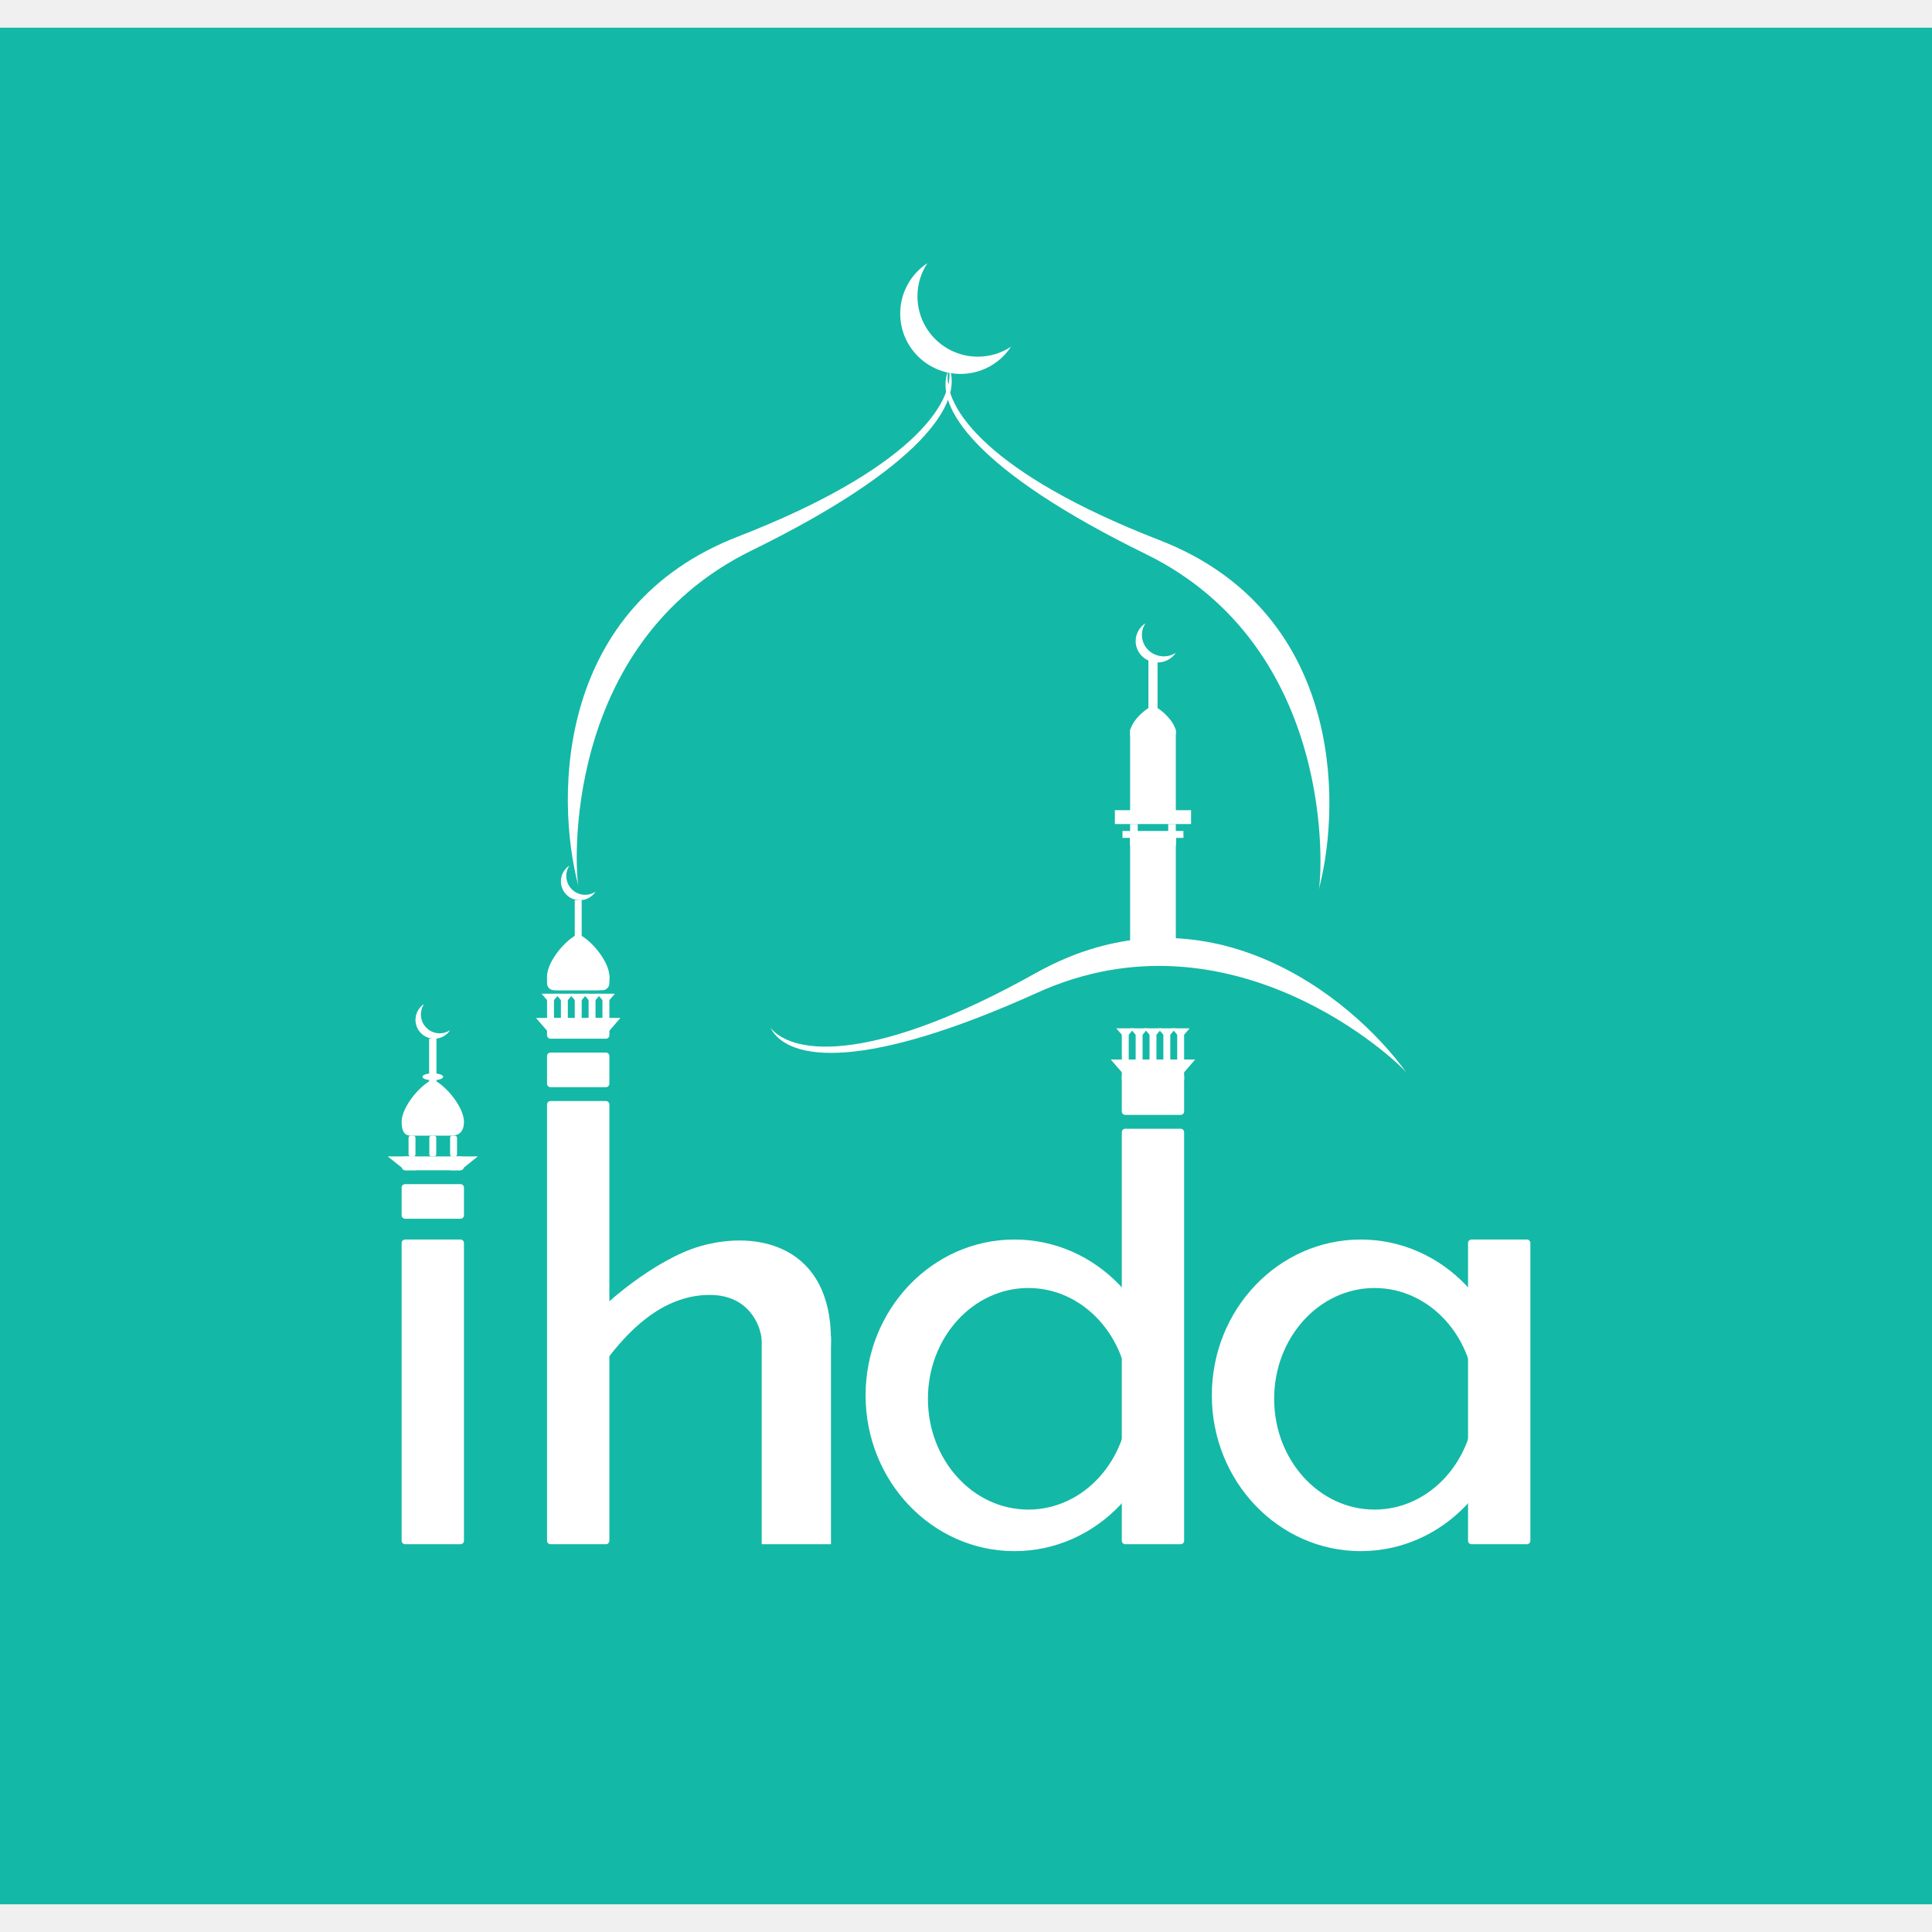
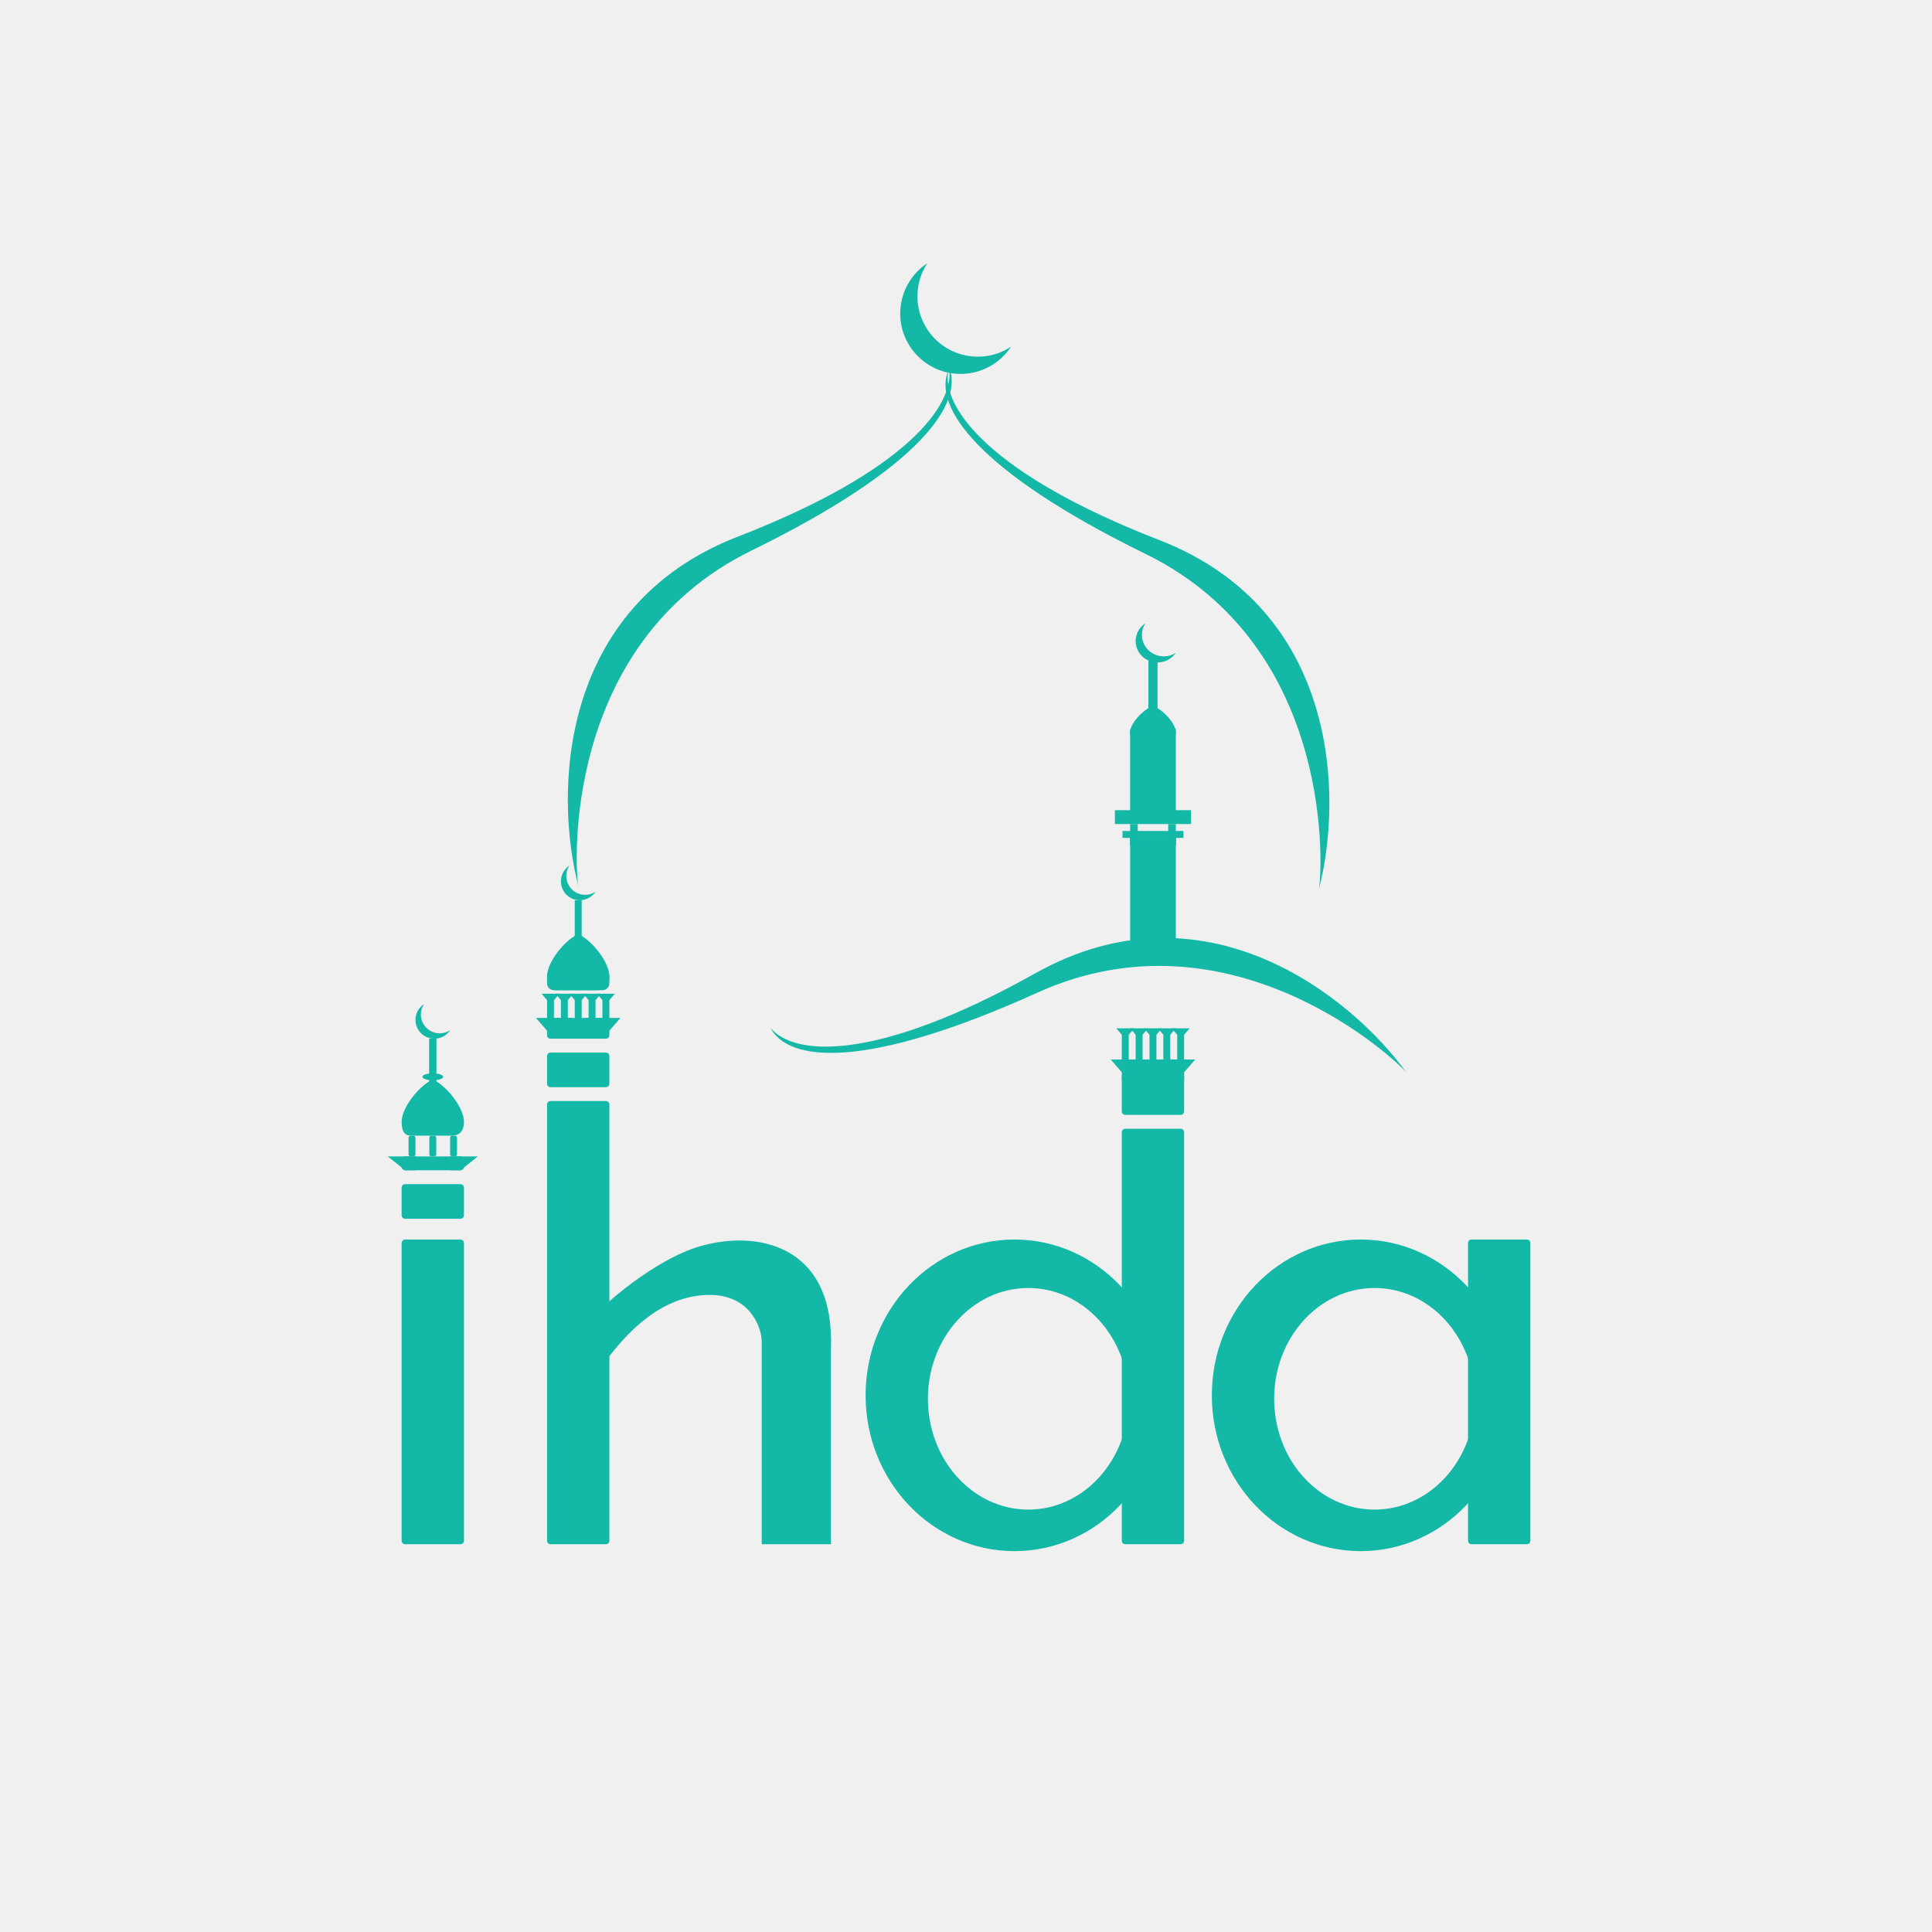
<svg xmlns="http://www.w3.org/2000/svg" width="1024" height="1024" viewBox="0 0 279 271" fill="none">
-   <rect width="279" height="271" fill="#14B8A6" />
-   <rect x="58" y="175" width="9" height="44" rx="0.5" fill="white" />
-   <rect x="212" y="175" width="9" height="44" rx="0.5" fill="white" />
-   <rect x="79" y="155" width="9" height="64" rx="0.5" fill="white" />
-   <rect x="162" y="159" width="9" height="60" rx="0.5" fill="white" />
-   <rect width="9" height="5" rx="0.5" transform="matrix(1 0 0 -1 79 153)" fill="white" />
-   <rect width="9" height="5" rx="0.5" transform="matrix(1 0 0 -1 58 172)" fill="white" />
-   <rect width="9" height="2" rx="0.5" transform="matrix(1 0 0 -1 58 165)" fill="white" />
-   <rect width="10" height="30" transform="matrix(1 0 0 -1 110 219)" fill="white" />
-   <path d="M101 176C94.848 177.809 87 184.167 84 188C84.167 190.833 85.1 195.7 87.5 192.5C90.5 188.5 95.5 183 102.5 183C108.1 183 109.833 187.333 110 189.5C113.333 194 120 200.3 120 189.5C120 176 109.5 173.5 101 176Z" fill="white" />
-   <path d="M146.5 175C158.374 175 168 185.074 168 197.5C168 209.926 158.374 220 146.5 220C134.626 220 125 209.926 125 197.5C125 185.074 134.626 175 146.5 175ZM148.5 182C140.492 182 134 189.163 134 198C134 206.837 140.492 214 148.5 214C156.508 214 163 206.837 163 198C163 189.163 156.508 182 148.5 182Z" fill="white" />
-   <path d="M196.5 175C208.374 175 218 185.074 218 197.5C218 209.926 208.374 220 196.5 220C184.626 220 175 209.926 175 197.5C175 185.074 184.626 175 196.5 175ZM198.5 182C190.492 182 184 189.163 184 198C184 206.837 190.492 214 198.5 214C206.508 214 213 206.837 213 198C213 189.163 206.508 182 198.5 182Z" fill="white" />
-   <path d="M69 163H65V165H66.5L69 163Z" fill="white" />
-   <path d="M56 163H60V165H58.5L56 163Z" fill="white" />
-   <rect x="59" y="160" width="1" height="3" rx="0.3" fill="white" />
-   <rect x="62" y="160" width="1" height="3" rx="0.3" fill="white" />
-   <rect x="65" y="160" width="1" height="3" rx="0.3" fill="white" />
-   <path d="M65.105 160H59.421C58.947 160 58 160 58 158C58 156 60.368 153 62.263 152H62.737C64.632 153 67 156 67 158C67 160 65.579 160 65.105 160Z" fill="white" />
-   <rect x="62" y="146" width="1" height="8" fill="white" />
-   <rect x="62" y="146" width="1" height="8" fill="white" />
-   <rect width="9" height="3" rx="0.5" transform="matrix(1 0 0 -1 79 146)" fill="white" />
-   <rect width="9" height="3" rx="1" transform="matrix(1 0 0 -1 79 139)" fill="white" />
-   <path d="M87 146L89.598 143H84.402L87 146Z" fill="white" />
-   <path d="M80 146L82.598 143H77.402L80 146Z" fill="white" />
-   <rect x="79" y="140" width="1" height="4" rx="0.5" fill="white" />
-   <rect x="81" y="140" width="1" height="4" rx="0.5" fill="white" />
-   <rect x="85" y="140" width="1" height="4" rx="0.5" fill="white" />
-   <rect x="83" y="140" width="1" height="4" rx="0.5" fill="white" />
-   <rect x="87" y="140" width="1" height="4" rx="0.5" fill="white" />
-   <path d="M86.105 139H80.421C79.947 139 79 139 79 137C79 135 81.368 132 83.263 131H83.737C85.632 132 88 135 88 137C88 139 86.579 139 86.105 139Z" fill="white" />
-   <rect x="83" y="126" width="1" height="8" fill="white" />
-   <ellipse cx="62.5" cy="151.5" rx="1.5" ry="0.5" fill="white" />
-   <path d="M61.228 141C60.945 141.43 60.778 141.944 60.778 142.497C60.778 144.001 61.998 145.222 63.503 145.222C64.057 145.222 64.571 145.054 65.001 144.771C64.514 145.51 63.677 146 62.725 146C61.22 146 60 144.78 60 143.275C60 142.324 60.489 141.487 61.228 141Z" fill="white" />
-   <rect width="9" height="6" rx="0.5" transform="matrix(1 0 0 -1 162 157)" fill="white" />
-   <rect width="9" height="3" transform="matrix(1 0 0 -1 162 152)" fill="white" />
-   <path d="M170 152L172.598 149H167.402L170 152Z" fill="white" />
-   <path d="M163 152L165.598 149H160.402L163 152Z" fill="white" />
-   <path d="M162.5 146L163.799 144.5H161.201L162.5 146Z" fill="white" />
-   <path d="M164.5 146L165.799 144.5H163.201L164.5 146Z" fill="white" />
-   <path d="M166.5 146L167.799 144.5H165.201L166.5 146Z" fill="white" />
-   <path d="M168.5 146L169.799 144.5H167.201L168.5 146Z" fill="white" />
-   <path d="M170.5 146L171.799 144.5H169.201L170.5 146Z" fill="white" />
-   <rect x="168" y="145" width="1" height="5" rx="0.5" fill="white" />
-   <rect x="170" y="145" width="1" height="5" rx="0.5" fill="white" />
-   <rect x="162" y="145" width="1" height="5" rx="0.5" fill="white" />
-   <rect x="164" y="145" width="1" height="5" rx="0.5" fill="white" />
-   <path d="M82.228 121C81.945 121.43 81.778 121.944 81.778 122.497C81.778 124.001 82.998 125.222 84.503 125.222C85.057 125.222 85.571 125.054 86.001 124.771C85.514 125.51 84.677 126 83.725 126C82.22 126 81 124.78 81 123.275C81 122.324 81.489 121.487 82.228 121Z" fill="white" />
-   <path d="M133.926 34C133.019 35.375 132.49 37.021 132.49 38.791C132.49 43.605 136.394 47.508 141.208 47.508C142.977 47.508 144.622 46.979 145.997 46.073C144.438 48.437 141.761 49.998 138.717 49.998C133.903 49.998 130 46.096 130 41.282C130 38.238 131.561 35.559 133.926 34Z" fill="white" />
-   <rect x="166" y="145" width="1" height="5" rx="0.5" fill="white" />
-   <path d="M79.5 141L80.799 139.5H78.201L79.5 141Z" fill="white" />
-   <path d="M81.5 141L82.799 139.5H80.201L81.5 141Z" fill="white" />
-   <path d="M83.5 141L84.799 139.5H82.201L83.5 141Z" fill="white" />
-   <path d="M85.5 141L86.799 139.5H84.201L85.5 141Z" fill="white" />
-   <path d="M87.5 141L88.799 139.5H86.201L87.5 141Z" fill="white" />
-   <rect x="163.2" y="101" width="6.6" height="13" rx="0.5" fill="white" />
-   <path d="M168.411 103H164.242C163.895 103 163.2 103 163.2 101.75C163.2 100.5 164.937 98.625 166.326 98H166.674C168.063 98.625 169.8 100.5 169.8 101.75C169.8 103 168.758 103 168.411 103Z" fill="white" />
-   <rect x="165.842" y="90.667" width="1.32" height="9.067" fill="white" />
-   <path d="M165.425 86C165.096 86.487 164.903 87.07 164.903 87.697C164.904 89.402 166.319 90.784 168.064 90.784C168.706 90.784 169.303 90.596 169.802 90.274C169.236 91.112 168.265 91.666 167.161 91.666C165.415 91.666 164 90.284 164 88.579C164 87.501 164.567 86.552 165.425 86Z" fill="white" />
-   <rect x="161" y="113" width="11" height="2" fill="white" />
-   <rect x="162.1" y="116" width="8.8" height="1" fill="white" />
-   <rect x="163.2" y="117" width="6.6" height="1" fill="white" />
-   <rect x="163.2" y="117" width="6.6" height="16" fill="white" />
-   <rect x="163.2" y="115" width="1.1" height="3" fill="white" />
-   <rect x="168.7" y="115" width="1.1" height="3" fill="white" />
-   <path d="M108.537 75.5C80.854 89.059 83.037 122 83.537 124C80.037 110.667 80.564 83.571 106.537 73.5C131.037 64 138.037 54.333 137.037 49C139.204 54.167 133.037 63.5 108.537 75.5Z" fill="white" />
-   <path d="M165.44 76C193.122 89.559 190.94 122.5 190.44 124.5C193.94 111.167 193.412 84.071 167.44 74C142.94 64.5 135.94 54.833 136.94 49.5C134.773 54.667 140.94 64 165.44 76Z" fill="white" />
-   <path d="M149.839 139.337C177.924 126.633 201.928 149.299 203.151 150.958C195.102 139.767 173.878 122.914 149.571 136.521C126.642 149.356 114.731 148.595 111.257 144.427C113.859 149.388 124.982 150.58 149.839 139.337Z" fill="white" />
+   <rect x="58" y="175" width="9" height="44" rx="0.5" fill="#14B8A6" />
+   <rect x="212" y="175" width="9" height="44" rx="0.5" fill="#14B8A6" />
+   <rect x="79" y="155" width="9" height="64" rx="0.5" fill="#14B8A6" />
+   <rect x="162" y="159" width="9" height="60" rx="0.5" fill="#14B8A6" />
+   <rect width="9" height="5" rx="0.5" transform="matrix(1 0 0 -1 79 153)" fill="#14B8A6" />
+   <rect width="9" height="5" rx="0.5" transform="matrix(1 0 0 -1 58 172)" fill="#14B8A6" />
+   <rect width="9" height="2" rx="0.5" transform="matrix(1 0 0 -1 58 165)" fill="#14B8A6" />
+   <rect width="10" height="30" transform="matrix(1 0 0 -1 110 219)" fill="#14B8A6" />
+   <path d="M101 176C94.848 177.809 87 184.167 84 188C84.167 190.833 85.1 195.7 87.5 192.5C90.5 188.5 95.5 183 102.5 183C108.1 183 109.833 187.333 110 189.5C113.333 194 120 200.3 120 189.5C120 176 109.5 173.5 101 176Z" fill="#14B8A6" />
+   <path d="M146.5 175C158.374 175 168 185.074 168 197.5C168 209.926 158.374 220 146.5 220C134.626 220 125 209.926 125 197.5C125 185.074 134.626 175 146.5 175ZM148.5 182C140.492 182 134 189.163 134 198C134 206.837 140.492 214 148.5 214C156.508 214 163 206.837 163 198C163 189.163 156.508 182 148.5 182Z" fill="#14B8A6" />
+   <path d="M196.5 175C208.374 175 218 185.074 218 197.5C218 209.926 208.374 220 196.5 220C184.626 220 175 209.926 175 197.5C175 185.074 184.626 175 196.5 175ZM198.5 182C190.492 182 184 189.163 184 198C184 206.837 190.492 214 198.5 214C206.508 214 213 206.837 213 198C213 189.163 206.508 182 198.5 182Z" fill="#14B8A6" />
+   <path d="M69 163H65V165H66.5L69 163Z" fill="#14B8A6" />
+   <path d="M56 163H60V165H58.5L56 163Z" fill="#14B8A6" />
+   <rect x="59" y="160" width="1" height="3" rx="0.3" fill="#14B8A6" />
+   <rect x="62" y="160" width="1" height="3" rx="0.3" fill="#14B8A6" />
+   <rect x="65" y="160" width="1" height="3" rx="0.3" fill="#14B8A6" />
+   <path d="M65.105 160H59.421C58.947 160 58 160 58 158C58 156 60.368 153 62.263 152H62.737C64.632 153 67 156 67 158C67 160 65.579 160 65.105 160Z" fill="#14B8A6" />
+   <rect x="62" y="146" width="1" height="8" fill="#14B8A6" />
+   <rect x="62" y="146" width="1" height="8" fill="#14B8A6" />
+   <rect width="9" height="3" rx="0.5" transform="matrix(1 0 0 -1 79 146)" fill="#14B8A6" />
+   <rect width="9" height="3" rx="1" transform="matrix(1 0 0 -1 79 139)" fill="#14B8A6" />
+   <path d="M87 146L89.598 143H84.402L87 146Z" fill="#14B8A6" />
+   <path d="M80 146L82.598 143H77.402L80 146Z" fill="#14B8A6" />
+   <rect x="79" y="140" width="1" height="4" rx="0.5" fill="#14B8A6" />
+   <rect x="81" y="140" width="1" height="4" rx="0.5" fill="#14B8A6" />
+   <rect x="85" y="140" width="1" height="4" rx="0.5" fill="#14B8A6" />
+   <rect x="83" y="140" width="1" height="4" rx="0.5" fill="#14B8A6" />
+   <rect x="87" y="140" width="1" height="4" rx="0.5" fill="#14B8A6" />
+   <path d="M86.105 139H80.421C79.947 139 79 139 79 137C79 135 81.368 132 83.263 131H83.737C85.632 132 88 135 88 137C88 139 86.579 139 86.105 139Z" fill="#14B8A6" />
+   <rect x="83" y="126" width="1" height="8" fill="#14B8A6" />
+   <ellipse cx="62.5" cy="151.5" rx="1.5" ry="0.5" fill="#14B8A6" />
+   <path d="M61.228 141C60.945 141.43 60.778 141.944 60.778 142.497C60.778 144.001 61.998 145.222 63.503 145.222C64.057 145.222 64.571 145.054 65.001 144.771C64.514 145.51 63.677 146 62.725 146C61.22 146 60 144.78 60 143.275C60 142.324 60.489 141.487 61.228 141Z" fill="#14B8A6" />
+   <rect width="9" height="6" rx="0.5" transform="matrix(1 0 0 -1 162 157)" fill="#14B8A6" />
+   <rect width="9" height="3" transform="matrix(1 0 0 -1 162 152)" fill="#14B8A6" />
+   <path d="M170 152L172.598 149H167.402L170 152Z" fill="#14B8A6" />
+   <path d="M163 152L165.598 149H160.402L163 152Z" fill="#14B8A6" />
+   <path d="M162.5 146L163.799 144.5H161.201L162.5 146Z" fill="#14B8A6" />
+   <path d="M164.5 146L165.799 144.5H163.201L164.5 146Z" fill="#14B8A6" />
+   <path d="M166.5 146L167.799 144.5H165.201L166.5 146Z" fill="#14B8A6" />
+   <path d="M168.5 146L169.799 144.5H167.201L168.5 146Z" fill="#14B8A6" />
+   <path d="M170.5 146L171.799 144.5H169.201L170.5 146Z" fill="#14B8A6" />
+   <rect x="168" y="145" width="1" height="5" rx="0.5" fill="#14B8A6" />
+   <rect x="170" y="145" width="1" height="5" rx="0.5" fill="#14B8A6" />
+   <rect x="162" y="145" width="1" height="5" rx="0.5" fill="#14B8A6" />
+   <rect x="164" y="145" width="1" height="5" rx="0.5" fill="#14B8A6" />
+   <path d="M82.228 121C81.945 121.43 81.778 121.944 81.778 122.497C81.778 124.001 82.998 125.222 84.503 125.222C85.057 125.222 85.571 125.054 86.001 124.771C85.514 125.51 84.677 126 83.725 126C82.22 126 81 124.78 81 123.275C81 122.324 81.489 121.487 82.228 121Z" fill="#14B8A6" />
+   <path d="M133.926 34C133.019 35.375 132.49 37.021 132.49 38.791C132.49 43.605 136.394 47.508 141.208 47.508C142.977 47.508 144.622 46.979 145.997 46.073C144.438 48.437 141.761 49.998 138.717 49.998C133.903 49.998 130 46.096 130 41.282C130 38.238 131.561 35.559 133.926 34Z" fill="#14B8A6" />
+   <rect x="166" y="145" width="1" height="5" rx="0.5" fill="#14B8A6" />
+   <path d="M79.5 141L80.799 139.5H78.201L79.5 141Z" fill="#14B8A6" />
+   <path d="M81.5 141L82.799 139.5H80.201L81.5 141Z" fill="#14B8A6" />
+   <path d="M83.5 141L84.799 139.5H82.201L83.5 141Z" fill="#14B8A6" />
+   <path d="M85.5 141L86.799 139.5H84.201L85.5 141Z" fill="#14B8A6" />
+   <path d="M87.5 141L88.799 139.5H86.201L87.5 141Z" fill="#14B8A6" />
+   <rect x="163.2" y="101" width="6.6" height="13" rx="0.5" fill="#14B8A6" />
+   <path d="M168.411 103H164.242C163.895 103 163.2 103 163.2 101.75C163.2 100.5 164.937 98.625 166.326 98H166.674C168.063 98.625 169.8 100.5 169.8 101.75C169.8 103 168.758 103 168.411 103Z" fill="#14B8A6" />
+   <rect x="165.842" y="90.667" width="1.32" height="9.067" fill="#14B8A6" />
+   <path d="M165.425 86C165.096 86.487 164.903 87.07 164.903 87.697C164.904 89.402 166.319 90.784 168.064 90.784C168.706 90.784 169.303 90.596 169.802 90.274C169.236 91.112 168.265 91.666 167.161 91.666C165.415 91.666 164 90.284 164 88.579C164 87.501 164.567 86.552 165.425 86Z" fill="#14B8A6" />
+   <rect x="161" y="113" width="11" height="2" fill="#14B8A6" />
+   <rect x="162.1" y="116" width="8.8" height="1" fill="#14B8A6" />
+   <rect x="163.2" y="117" width="6.6" height="1" fill="#14B8A6" />
+   <rect x="163.2" y="117" width="6.6" height="16" fill="#14B8A6" />
+   <rect x="163.2" y="115" width="1.1" height="3" fill="#14B8A6" />
+   <rect x="168.7" y="115" width="1.1" height="3" fill="#14B8A6" />
+   <path d="M108.537 75.5C80.854 89.059 83.037 122 83.537 124C80.037 110.667 80.564 83.571 106.537 73.5C131.037 64 138.037 54.333 137.037 49C139.204 54.167 133.037 63.5 108.537 75.5Z" fill="#14B8A6" />
+   <path d="M165.44 76C193.122 89.559 190.94 122.5 190.44 124.5C193.94 111.167 193.412 84.071 167.44 74C142.94 64.5 135.94 54.833 136.94 49.5C134.773 54.667 140.94 64 165.44 76Z" fill="#14B8A6" />
+   <path d="M149.839 139.337C177.924 126.633 201.928 149.299 203.151 150.958C195.102 139.767 173.878 122.914 149.571 136.521C126.642 149.356 114.731 148.595 111.257 144.427C113.859 149.388 124.982 150.58 149.839 139.337Z" fill="#14B8A6" />
</svg>
